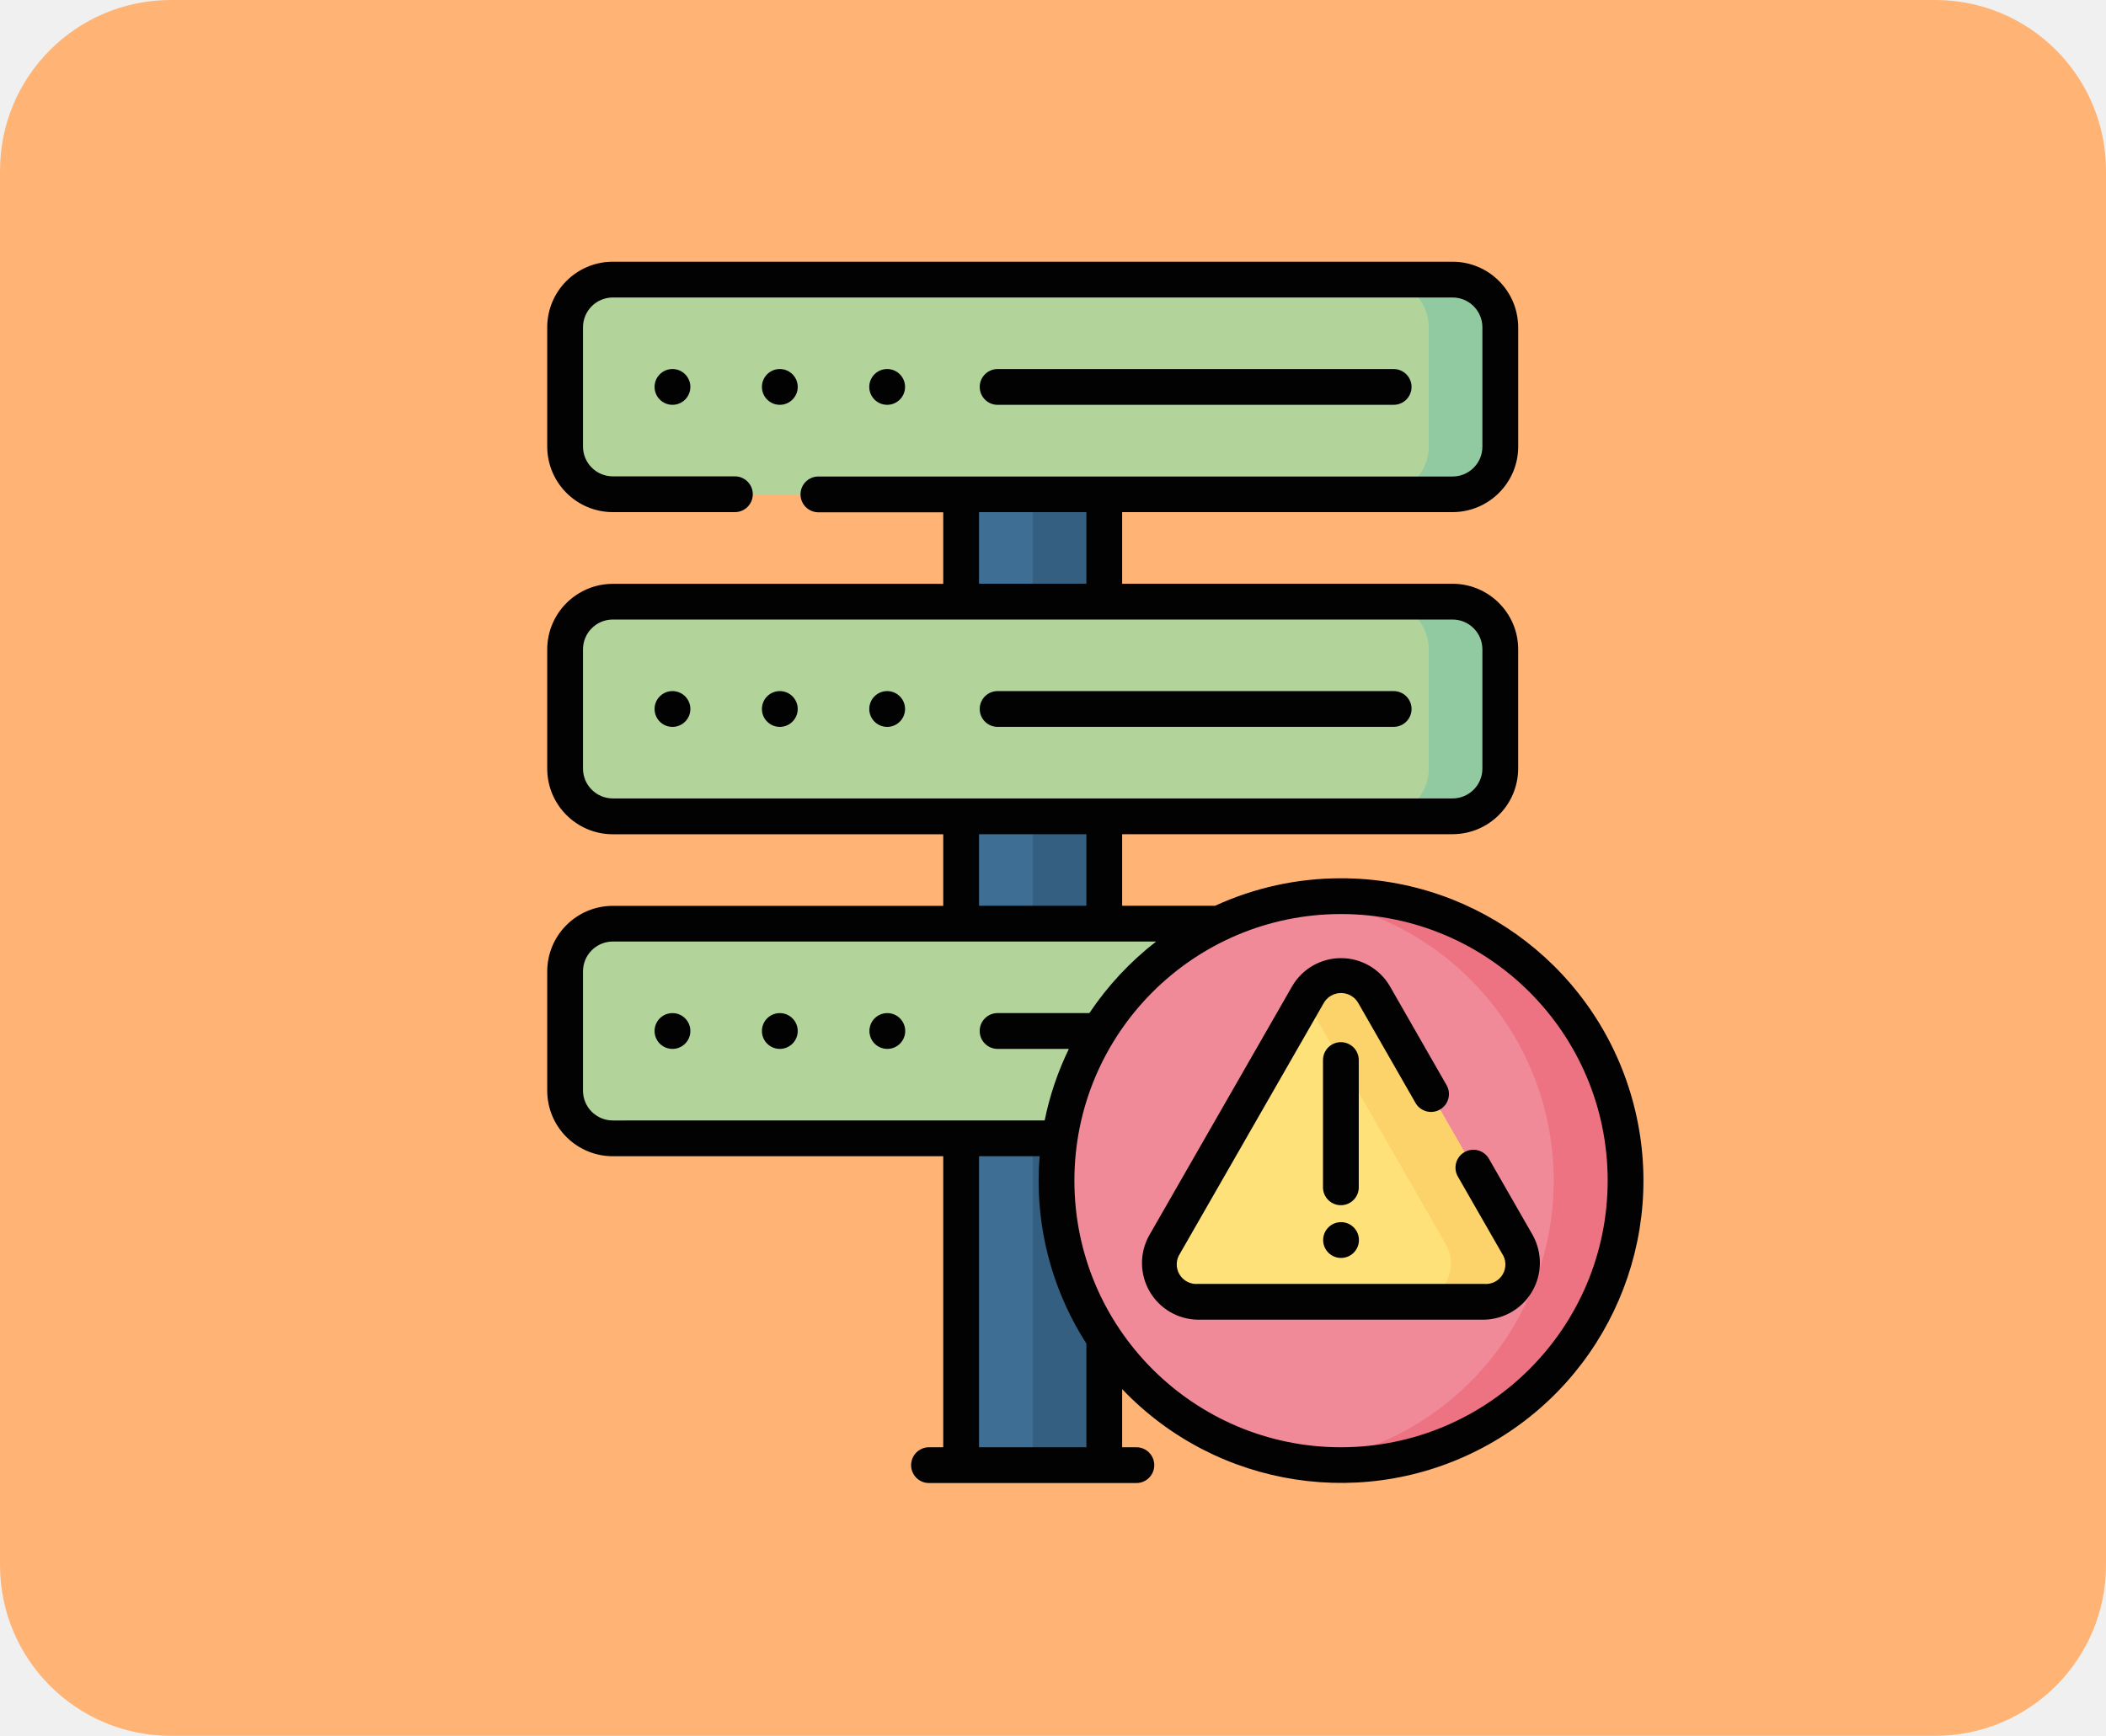
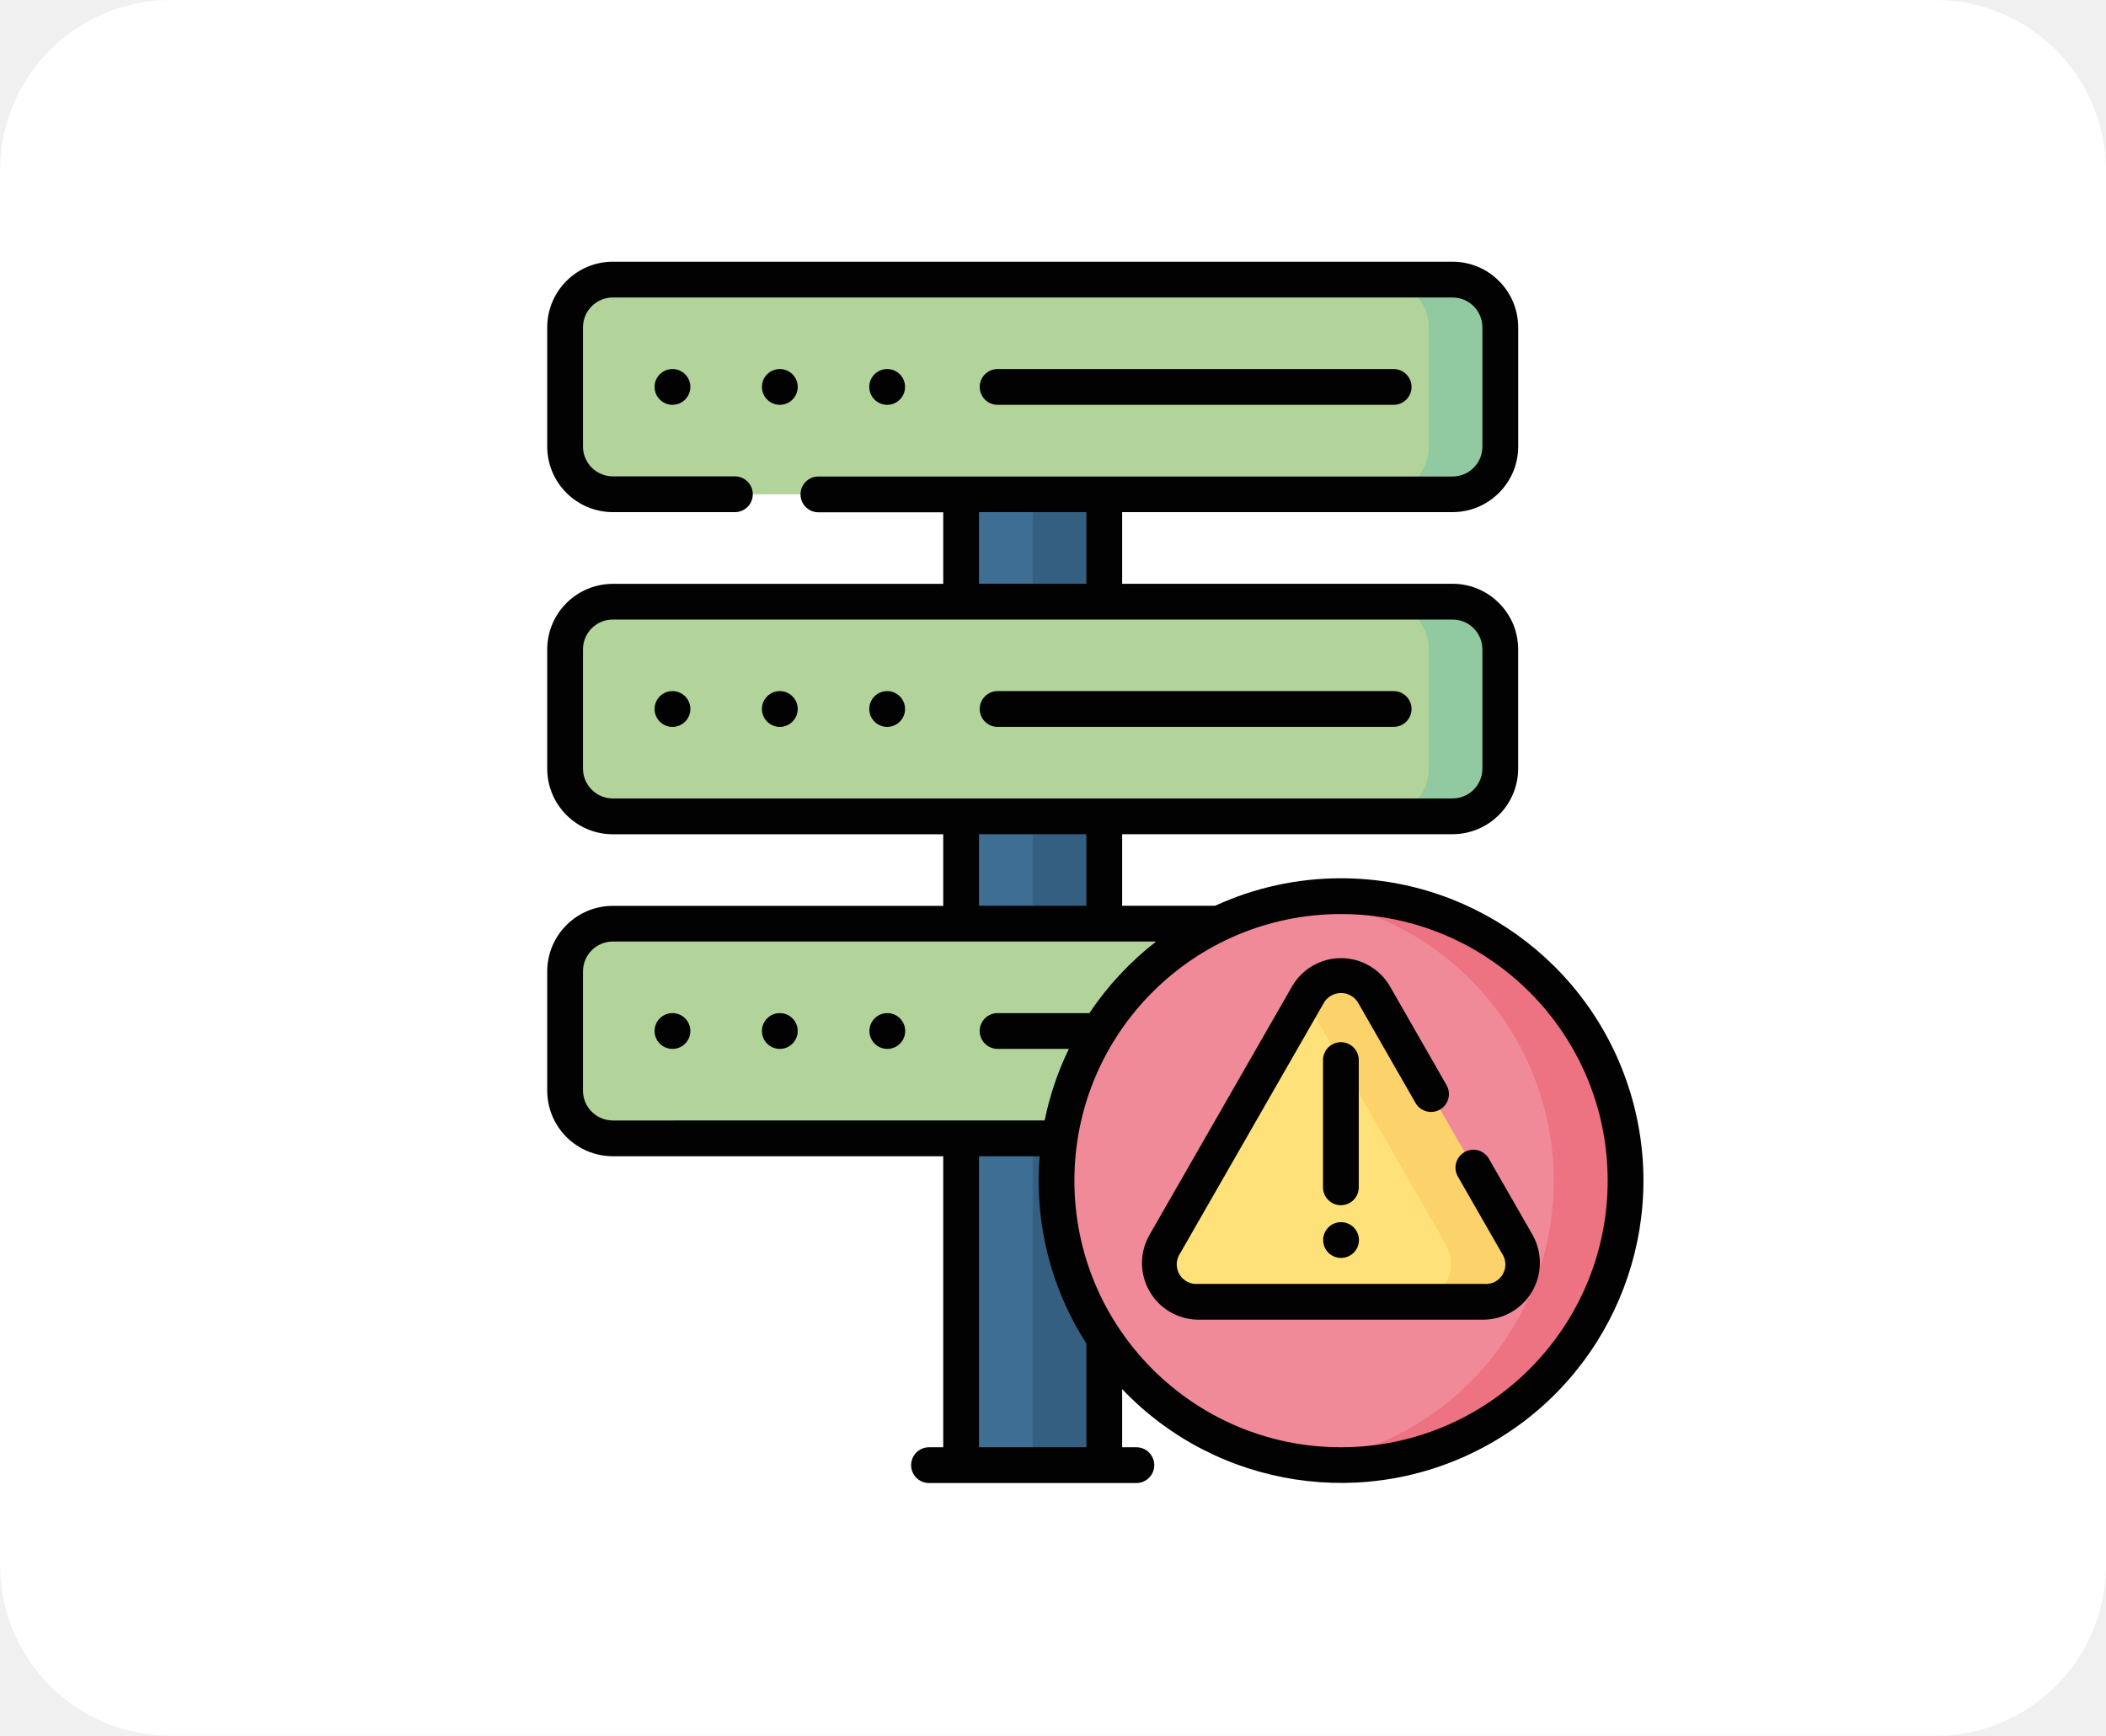
<svg xmlns="http://www.w3.org/2000/svg" width="74" height="61" viewBox="0 0 74 61">
-   <g id="Grupo_1070551" data-name="Grupo 1070551" transform="translate(-191 -1586.201)">
-     <g id="Grupo_1070055" data-name="Grupo 1070055" transform="translate(0 62)">
-       <g id="Grupo_1070032" data-name="Grupo 1070032" transform="translate(0 -511)">
-         <rect id="Rectángulo_373666" data-name="Rectángulo 373666" width="74" height="61" rx="6" transform="translate(191 2035.201)" fill="#ffb476" />
-       </g>
-       <g id="servidor" transform="translate(183.978 1533.398)">
-         <path id="Trazado_773792" data-name="Trazado 773792" d="M199.75,97.5h5.03v34.118h-5.03Z" transform="translate(-158.956 -89.327)" fill="#3e6e94" />
-         <path id="Trazado_773793" data-name="Trazado 773793" d="M229.75,97.5h2.515v34.118H229.75Z" transform="translate(-186.441 -89.327)" fill="#355f80" />
-         <path id="Trazado_773794" data-name="Trazado 773794" d="M64.934,15.044H35.427a1.677,1.677,0,0,1-1.677-1.677V9.177A1.677,1.677,0,0,1,35.427,7.5H64.934A1.677,1.677,0,0,1,66.61,9.177v4.191A1.677,1.677,0,0,1,64.934,15.044Z" transform="translate(-6.871 -6.871)" fill="#b2d49a" />
-         <path id="Trazado_773795" data-name="Trazado 773795" d="M378.265,7.5H375.75a1.677,1.677,0,0,1,1.677,1.677v4.191a1.677,1.677,0,0,1-1.677,1.677h2.515a1.677,1.677,0,0,0,1.677-1.677V9.177A1.677,1.677,0,0,0,378.265,7.5Z" transform="translate(-320.202 -6.871)" fill="#91caa0" />
-         <path id="Trazado_773796" data-name="Trazado 773796" d="M64.934,150.044H35.427a1.676,1.676,0,0,1-1.677-1.677v-4.191a1.676,1.676,0,0,1,1.677-1.677H64.934a1.676,1.676,0,0,1,1.677,1.677v4.191A1.676,1.676,0,0,1,64.934,150.044Z" transform="translate(-6.871 -130.555)" fill="#b2d49a" />
-         <path id="Trazado_773797" data-name="Trazado 773797" d="M378.265,142.5H375.75a1.677,1.677,0,0,1,1.677,1.677v4.191a1.677,1.677,0,0,1-1.677,1.677h2.515a1.677,1.677,0,0,0,1.677-1.677v-4.191A1.677,1.677,0,0,0,378.265,142.5Z" transform="translate(-320.202 -130.555)" fill="#91caa0" />
-         <path id="Trazado_773798" data-name="Trazado 773798" d="M64.934,285.044H35.427a1.676,1.676,0,0,1-1.677-1.677v-4.191a1.677,1.677,0,0,1,1.677-1.677H64.934a1.677,1.677,0,0,1,1.677,1.677v4.191A1.676,1.676,0,0,1,64.934,285.044Z" transform="translate(-6.871 -254.238)" fill="#b2d49a" />
-         <circle id="Elipse_8330" data-name="Elipse 8330" cx="9.997" cy="9.997" r="9.997" transform="translate(44.145 22.296)" fill="#f18a98" />
-         <path id="Trazado_773799" data-name="Trazado 773799" d="M345.246,265.978a10.088,10.088,0,0,0-1.257.079,10,10,0,0,1,0,19.838,10,10,0,1,0,1.257-19.916Z" transform="translate(-291.104 -243.682)" fill="#ee7382" />
-         <path id="Trazado_773800" data-name="Trazado 773800" d="M283.084,308.756l5.029-8.766a1.347,1.347,0,0,1,2.336,0l5.029,8.766a1.347,1.347,0,0,1-1.168,2.017H284.252A1.347,1.347,0,0,1,283.084,308.756Z" transform="translate(-235.139 -274.223)" fill="#ffe17a" />
-         <path id="Trazado_773801" data-name="Trazado 773801" d="M351.443,308.756l-5.029-8.766a1.347,1.347,0,0,0-2.336,0l-.089.155,4.94,8.61a1.347,1.347,0,0,1-1.168,2.017h2.515a1.347,1.347,0,0,0,1.168-2.017Z" transform="translate(-291.103 -274.223)" fill="#fcd36a" />
-         <path id="Trazado_773802" data-name="Trazado 773802" d="M30.651,26.405a.629.629,0,1,0,.629.629A.629.629,0,0,0,30.651,26.405Zm3.772,0a.629.629,0,1,0,.629.629A.629.629,0,0,0,34.423,26.405ZM30.651,15.089a.629.629,0,1,0,.629.629A.629.629,0,0,0,30.651,15.089Zm3.772,0a.629.629,0,1,0,.629.629A.629.629,0,0,0,34.423,15.089Zm3.772,0a.629.629,0,1,0,.629.629A.629.629,0,0,0,38.2,15.089Zm17.771,0H42.051a.629.629,0,0,0,0,1.257H55.967a.629.629,0,1,0,0-1.257Zm-1.2,12.991a.629.629,0,1,0-1.257,0v4.472a.629.629,0,0,0,1.257,0ZM38.824,4.4a.629.629,0,1,0-.629.629A.629.629,0,0,0,38.824,4.4Zm-3.772,0a.629.629,0,1,0-.629.629A.629.629,0,0,0,35.052,4.4Zm20.915.629a.629.629,0,1,0,0-1.257H42.051a.629.629,0,0,0,0,1.257ZM30.022,4.4a.629.629,0,1,0,.629-.629A.629.629,0,0,0,30.022,4.4Zm24.12,17.267a10.564,10.564,0,0,0-4.424.966H46.452V20.118h11.61a2.308,2.308,0,0,0,2.305-2.305V13.622a2.308,2.308,0,0,0-2.305-2.305H46.452V8.8h11.61A2.308,2.308,0,0,0,60.368,6.5V2.305A2.308,2.308,0,0,0,58.062,0H28.555A2.308,2.308,0,0,0,26.25,2.305V6.5A2.308,2.308,0,0,0,28.555,8.8H32.82a.629.629,0,1,0,0-1.257H28.555A1.049,1.049,0,0,1,27.507,6.5V2.305a1.049,1.049,0,0,1,1.048-1.048H58.062A1.049,1.049,0,0,1,59.11,2.305V6.5a1.049,1.049,0,0,1-1.048,1.048H35.754a.629.629,0,0,0,0,1.257h4.411v2.515H28.555a2.308,2.308,0,0,0-2.305,2.305v4.191a2.308,2.308,0,0,0,2.305,2.305h11.61v2.515H28.555a2.308,2.308,0,0,0-2.305,2.305V29.13a2.308,2.308,0,0,0,2.305,2.305h11.61V41.662H39.69a.629.629,0,1,0,0,1.257h7.237a.629.629,0,1,0,0-1.257h-.475V39.619a10.624,10.624,0,1,0,7.69-17.952ZM41.423,8.8h3.772v2.515H41.423ZM28.555,18.861a1.049,1.049,0,0,1-1.048-1.048V13.622a1.049,1.049,0,0,1,1.048-1.048H58.062a1.049,1.049,0,0,1,1.048,1.048v4.191a1.049,1.049,0,0,1-1.048,1.048Zm16.64,1.257v2.515H41.423V20.118ZM28.555,30.178a1.049,1.049,0,0,1-1.048-1.048V24.938a1.049,1.049,0,0,1,1.048-1.048H47.646A10.714,10.714,0,0,0,45.3,26.405h-3.25a.629.629,0,0,0,0,1.257H44.58a10.542,10.542,0,0,0-.851,2.515Zm16.64,11.484H41.423V31.435h2.129q-.034.425-.035.858a10.564,10.564,0,0,0,1.678,5.726Zm8.948,0a9.369,9.369,0,1,1,9.369-9.369A9.379,9.379,0,0,1,54.142,41.662Zm6.743-7.442-1.552-2.706a.629.629,0,0,0-1.091.626l1.552,2.706a.686.686,0,0,1-.623,1.076H49.113a.689.689,0,0,1-.623-1.076l5.029-8.766a.7.7,0,0,1,1.246,0l2,3.491a.629.629,0,0,0,1.091-.626l-2-3.491a1.987,1.987,0,0,0-3.427,0L47.4,34.22a1.991,1.991,0,0,0,1.714,2.959H59.172A2,2,0,0,0,60.885,34.22Zm-6.743-.469a.629.629,0,1,0,.629.629A.629.629,0,0,0,54.142,33.751ZM38.2,26.405a.629.629,0,1,0,.629.629A.629.629,0,0,0,38.2,26.405Z" fill="#020203" />
-       </g>
-     </g>
+   <g id="Grupo_1070748" data-name="Grupo 1070748" transform="translate(-191 -1598)">
+     <rect id="Rectángulo_373666" data-name="Rectángulo 373666" width="74" height="61" rx="6" transform="translate(191 1598)" fill="#fff" />
+     <path id="Trazado_773792" data-name="Trazado 773792" d="M199.75,97.5h5.03v34.118h-5.03Z" transform="translate(25.021 1517.87)" fill="#3e6e94" />
+     <path id="Trazado_773793" data-name="Trazado 773793" d="M229.75,97.5h2.515v34.118H229.75Z" transform="translate(-2.464 1517.87)" fill="#355f80" />
+     <path id="Trazado_773794" data-name="Trazado 773794" d="M64.934,15.044H35.427a1.677,1.677,0,0,1-1.677-1.677V9.177A1.677,1.677,0,0,1,35.427,7.5H64.934A1.677,1.677,0,0,1,66.61,9.177v4.191A1.677,1.677,0,0,1,64.934,15.044Z" transform="translate(177.106 1600.326)" fill="#b2d49a" />
+     <path id="Trazado_773795" data-name="Trazado 773795" d="M378.265,7.5H375.75a1.677,1.677,0,0,1,1.677,1.677v4.191a1.677,1.677,0,0,1-1.677,1.677h2.515a1.677,1.677,0,0,0,1.677-1.677V9.177A1.677,1.677,0,0,0,378.265,7.5Z" transform="translate(-136.225 1600.326)" fill="#91caa0" />
+     <path id="Trazado_773796" data-name="Trazado 773796" d="M64.934,150.044H35.427a1.676,1.676,0,0,1-1.677-1.677v-4.191a1.676,1.676,0,0,1,1.677-1.677H64.934a1.676,1.676,0,0,1,1.677,1.677v4.191A1.676,1.676,0,0,1,64.934,150.044Z" transform="translate(177.106 1476.643)" fill="#b2d49a" />
+     <path id="Trazado_773797" data-name="Trazado 773797" d="M378.265,142.5H375.75a1.677,1.677,0,0,1,1.677,1.677v4.191a1.677,1.677,0,0,1-1.677,1.677h2.515a1.677,1.677,0,0,0,1.677-1.677v-4.191A1.677,1.677,0,0,0,378.265,142.5Z" transform="translate(-136.225 1476.643)" fill="#91caa0" />
+     <path id="Trazado_773798" data-name="Trazado 773798" d="M64.934,285.044H35.427a1.676,1.676,0,0,1-1.677-1.677v-4.191a1.677,1.677,0,0,1,1.677-1.677H64.934a1.677,1.677,0,0,1,1.677,1.677v4.191A1.676,1.676,0,0,1,64.934,285.044Z" transform="translate(177.106 1352.959)" fill="#b2d49a" />
+     <circle id="Elipse_8330" data-name="Elipse 8330" cx="9.997" cy="9.997" r="9.997" transform="translate(228.123 1629.493)" fill="#f18a98" />
+     <path id="Trazado_773799" data-name="Trazado 773799" d="M345.246,265.978a10.088,10.088,0,0,0-1.257.079,10,10,0,0,1,0,19.838,10,10,0,1,0,1.257-19.916Z" transform="translate(-107.126 1363.516)" fill="#ee7382" />
+     <path id="Trazado_773800" data-name="Trazado 773800" d="M283.084,308.756l5.029-8.766a1.347,1.347,0,0,1,2.336,0l5.029,8.766a1.347,1.347,0,0,1-1.168,2.017H284.252A1.347,1.347,0,0,1,283.084,308.756Z" transform="translate(-51.161 1332.975)" fill="#ffe17a" />
+     <path id="Trazado_773801" data-name="Trazado 773801" d="M351.443,308.756l-5.029-8.766a1.347,1.347,0,0,0-2.336,0l-.089.155,4.94,8.61a1.347,1.347,0,0,1-1.168,2.017h2.515a1.347,1.347,0,0,0,1.168-2.017Z" transform="translate(-107.125 1332.975)" fill="#fcd36a" />
+     <path id="Trazado_773802" data-name="Trazado 773802" d="M30.651,26.405a.629.629,0,1,0,.629.629A.629.629,0,0,0,30.651,26.405Zm3.772,0a.629.629,0,1,0,.629.629A.629.629,0,0,0,34.423,26.405ZM30.651,15.089a.629.629,0,1,0,.629.629A.629.629,0,0,0,30.651,15.089Zm3.772,0a.629.629,0,1,0,.629.629A.629.629,0,0,0,34.423,15.089Zm3.772,0a.629.629,0,1,0,.629.629A.629.629,0,0,0,38.2,15.089Zm17.771,0H42.051a.629.629,0,0,0,0,1.257H55.967a.629.629,0,1,0,0-1.257Zm-1.2,12.991a.629.629,0,1,0-1.257,0v4.472a.629.629,0,0,0,1.257,0ZM38.824,4.4a.629.629,0,1,0-.629.629A.629.629,0,0,0,38.824,4.4Zm-3.772,0a.629.629,0,1,0-.629.629A.629.629,0,0,0,35.052,4.4Zm20.915.629a.629.629,0,1,0,0-1.257H42.051a.629.629,0,0,0,0,1.257ZM30.022,4.4a.629.629,0,1,0,.629-.629A.629.629,0,0,0,30.022,4.4Zm24.12,17.267a10.564,10.564,0,0,0-4.424.966H46.452V20.118h11.61a2.308,2.308,0,0,0,2.305-2.305V13.622a2.308,2.308,0,0,0-2.305-2.305H46.452V8.8h11.61A2.308,2.308,0,0,0,60.368,6.5V2.305A2.308,2.308,0,0,0,58.062,0H28.555A2.308,2.308,0,0,0,26.25,2.305V6.5A2.308,2.308,0,0,0,28.555,8.8H32.82a.629.629,0,1,0,0-1.257H28.555A1.049,1.049,0,0,1,27.507,6.5V2.305a1.049,1.049,0,0,1,1.048-1.048H58.062A1.049,1.049,0,0,1,59.11,2.305V6.5a1.049,1.049,0,0,1-1.048,1.048H35.754a.629.629,0,0,0,0,1.257h4.411v2.515H28.555a2.308,2.308,0,0,0-2.305,2.305v4.191a2.308,2.308,0,0,0,2.305,2.305h11.61v2.515H28.555a2.308,2.308,0,0,0-2.305,2.305V29.13a2.308,2.308,0,0,0,2.305,2.305h11.61V41.662H39.69a.629.629,0,1,0,0,1.257h7.237a.629.629,0,1,0,0-1.257h-.475V39.619a10.624,10.624,0,1,0,7.69-17.952ZM41.423,8.8h3.772v2.515H41.423ZM28.555,18.861a1.049,1.049,0,0,1-1.048-1.048V13.622a1.049,1.049,0,0,1,1.048-1.048H58.062a1.049,1.049,0,0,1,1.048,1.048v4.191a1.049,1.049,0,0,1-1.048,1.048Zm16.64,1.257v2.515H41.423V20.118ZM28.555,30.178a1.049,1.049,0,0,1-1.048-1.048V24.938a1.049,1.049,0,0,1,1.048-1.048H47.646A10.714,10.714,0,0,0,45.3,26.405h-3.25a.629.629,0,0,0,0,1.257H44.58a10.542,10.542,0,0,0-.851,2.515Zm16.64,11.484H41.423V31.435h2.129q-.034.425-.035.858a10.564,10.564,0,0,0,1.678,5.726Zm8.948,0a9.369,9.369,0,1,1,9.369-9.369A9.379,9.379,0,0,1,54.142,41.662Zm6.743-7.442-1.552-2.706a.629.629,0,0,0-1.091.626l1.552,2.706a.686.686,0,0,1-.623,1.076H49.113a.689.689,0,0,1-.623-1.076l5.029-8.766a.7.7,0,0,1,1.246,0l2,3.491a.629.629,0,0,0,1.091-.626l-2-3.491a1.987,1.987,0,0,0-3.427,0L47.4,34.22a1.991,1.991,0,0,0,1.714,2.959H59.172A2,2,0,0,0,60.885,34.22Zm-6.743-.469a.629.629,0,1,0,.629.629A.629.629,0,0,0,54.142,33.751ZM38.2,26.405a.629.629,0,1,0,.629.629A.629.629,0,0,0,38.2,26.405Z" transform="translate(183.978 1607.197)" fill="#020203" />
  </g>
</svg>
